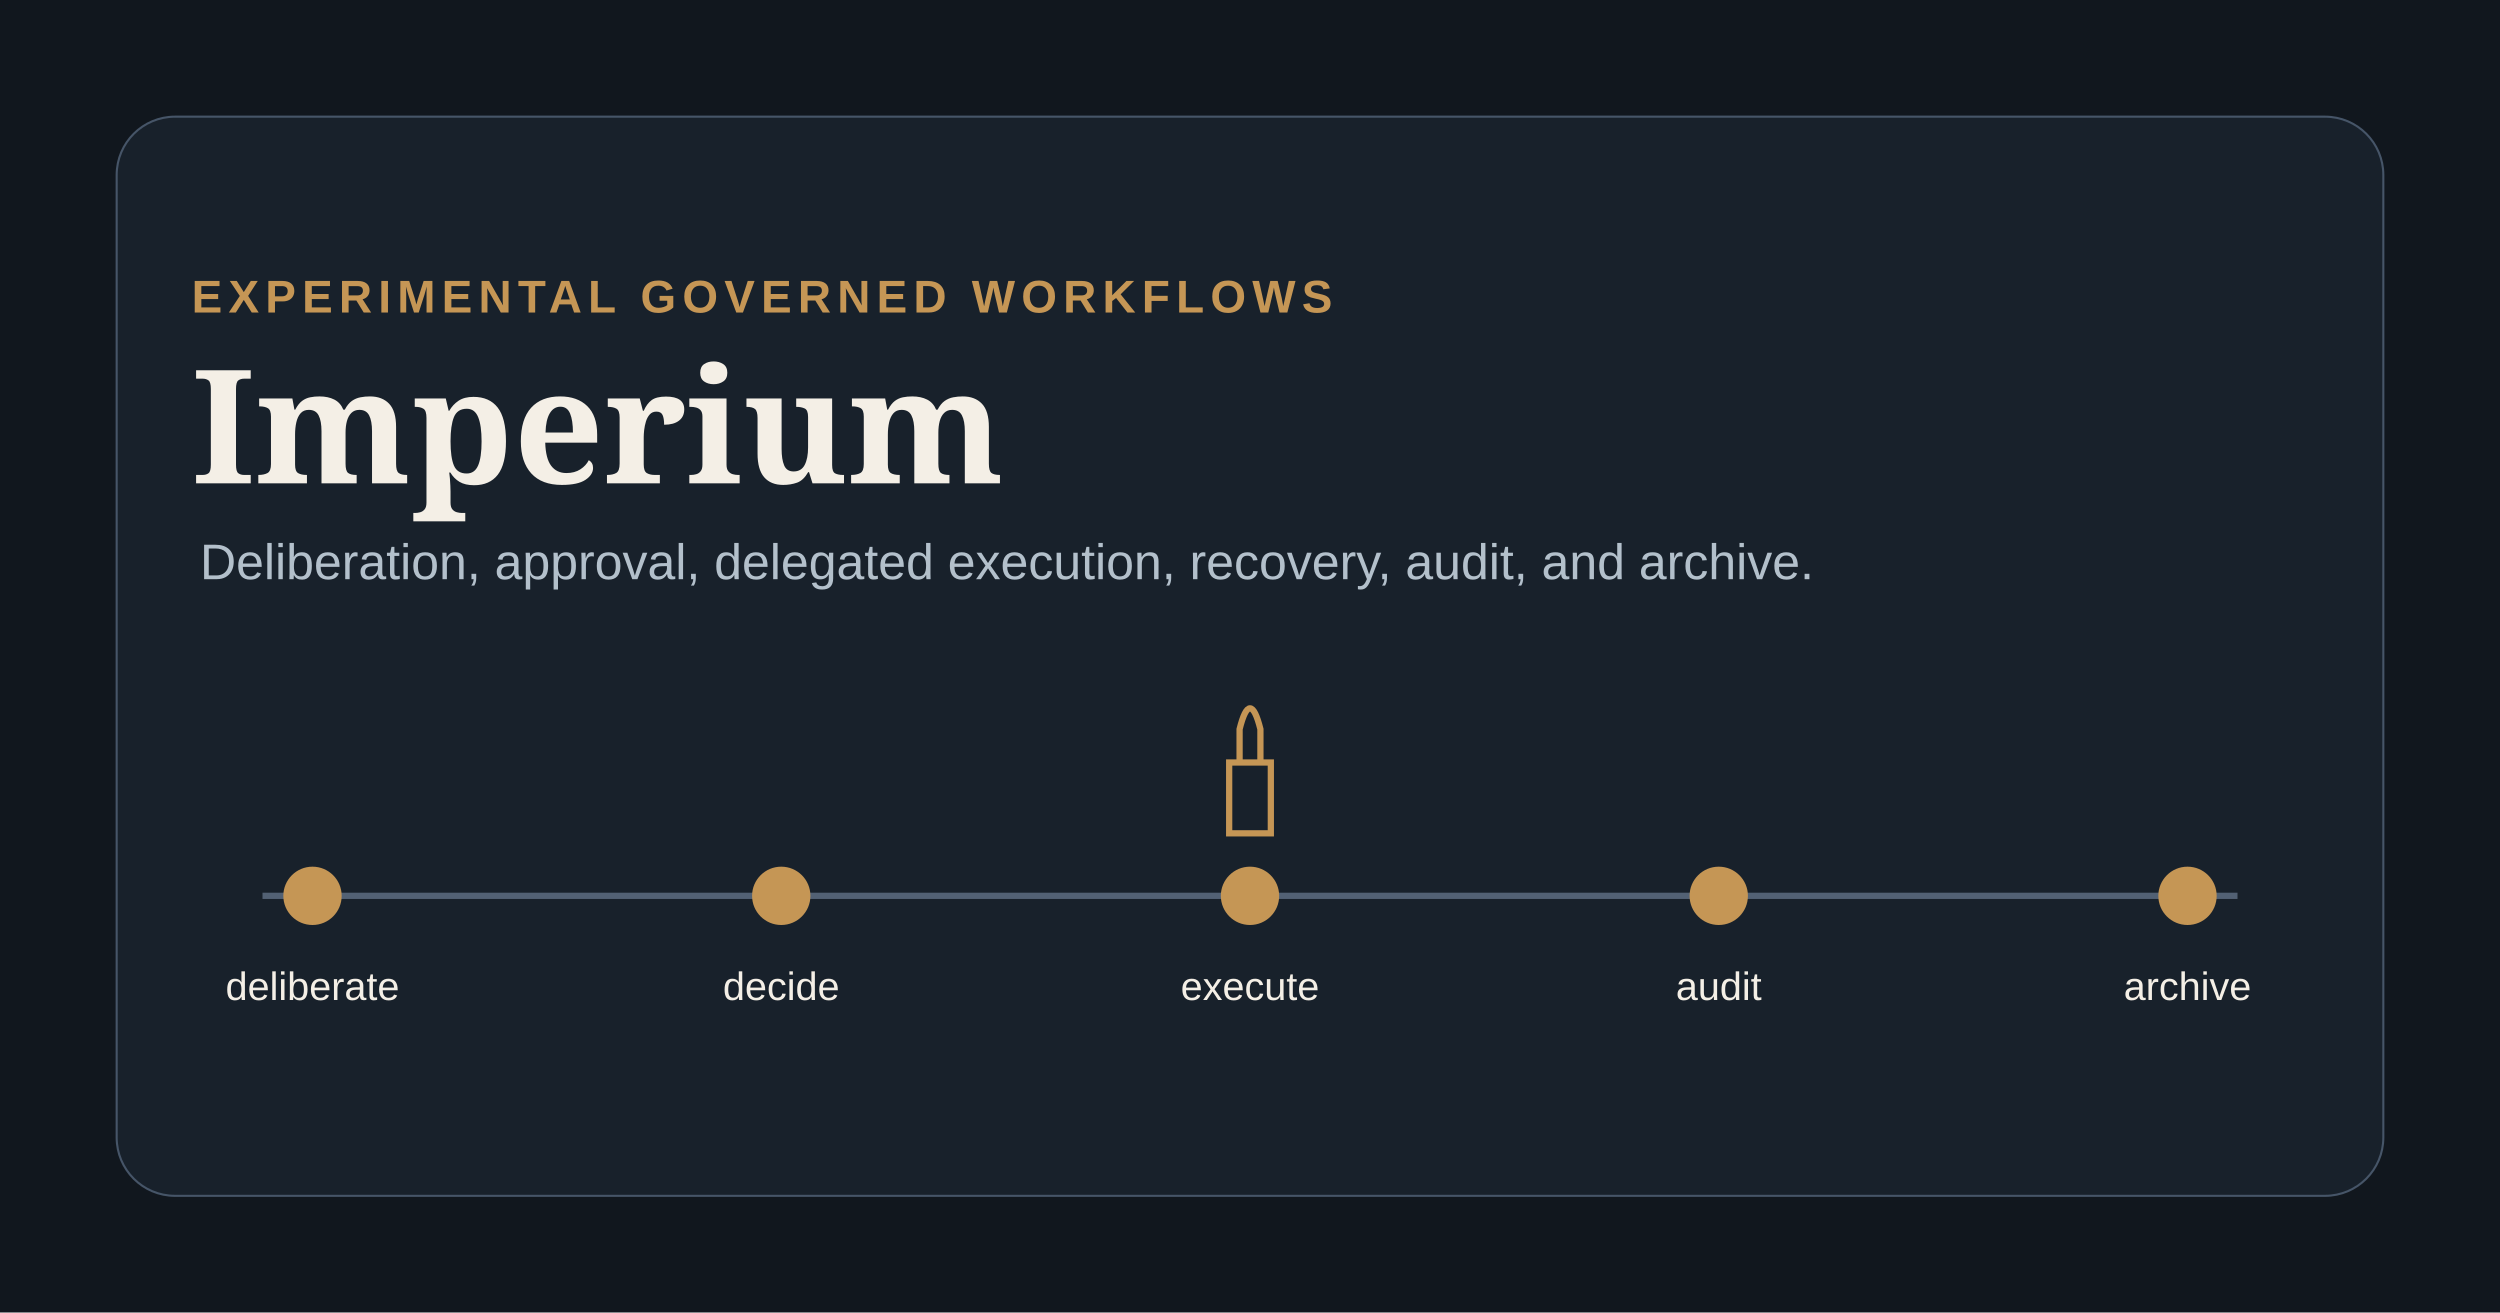
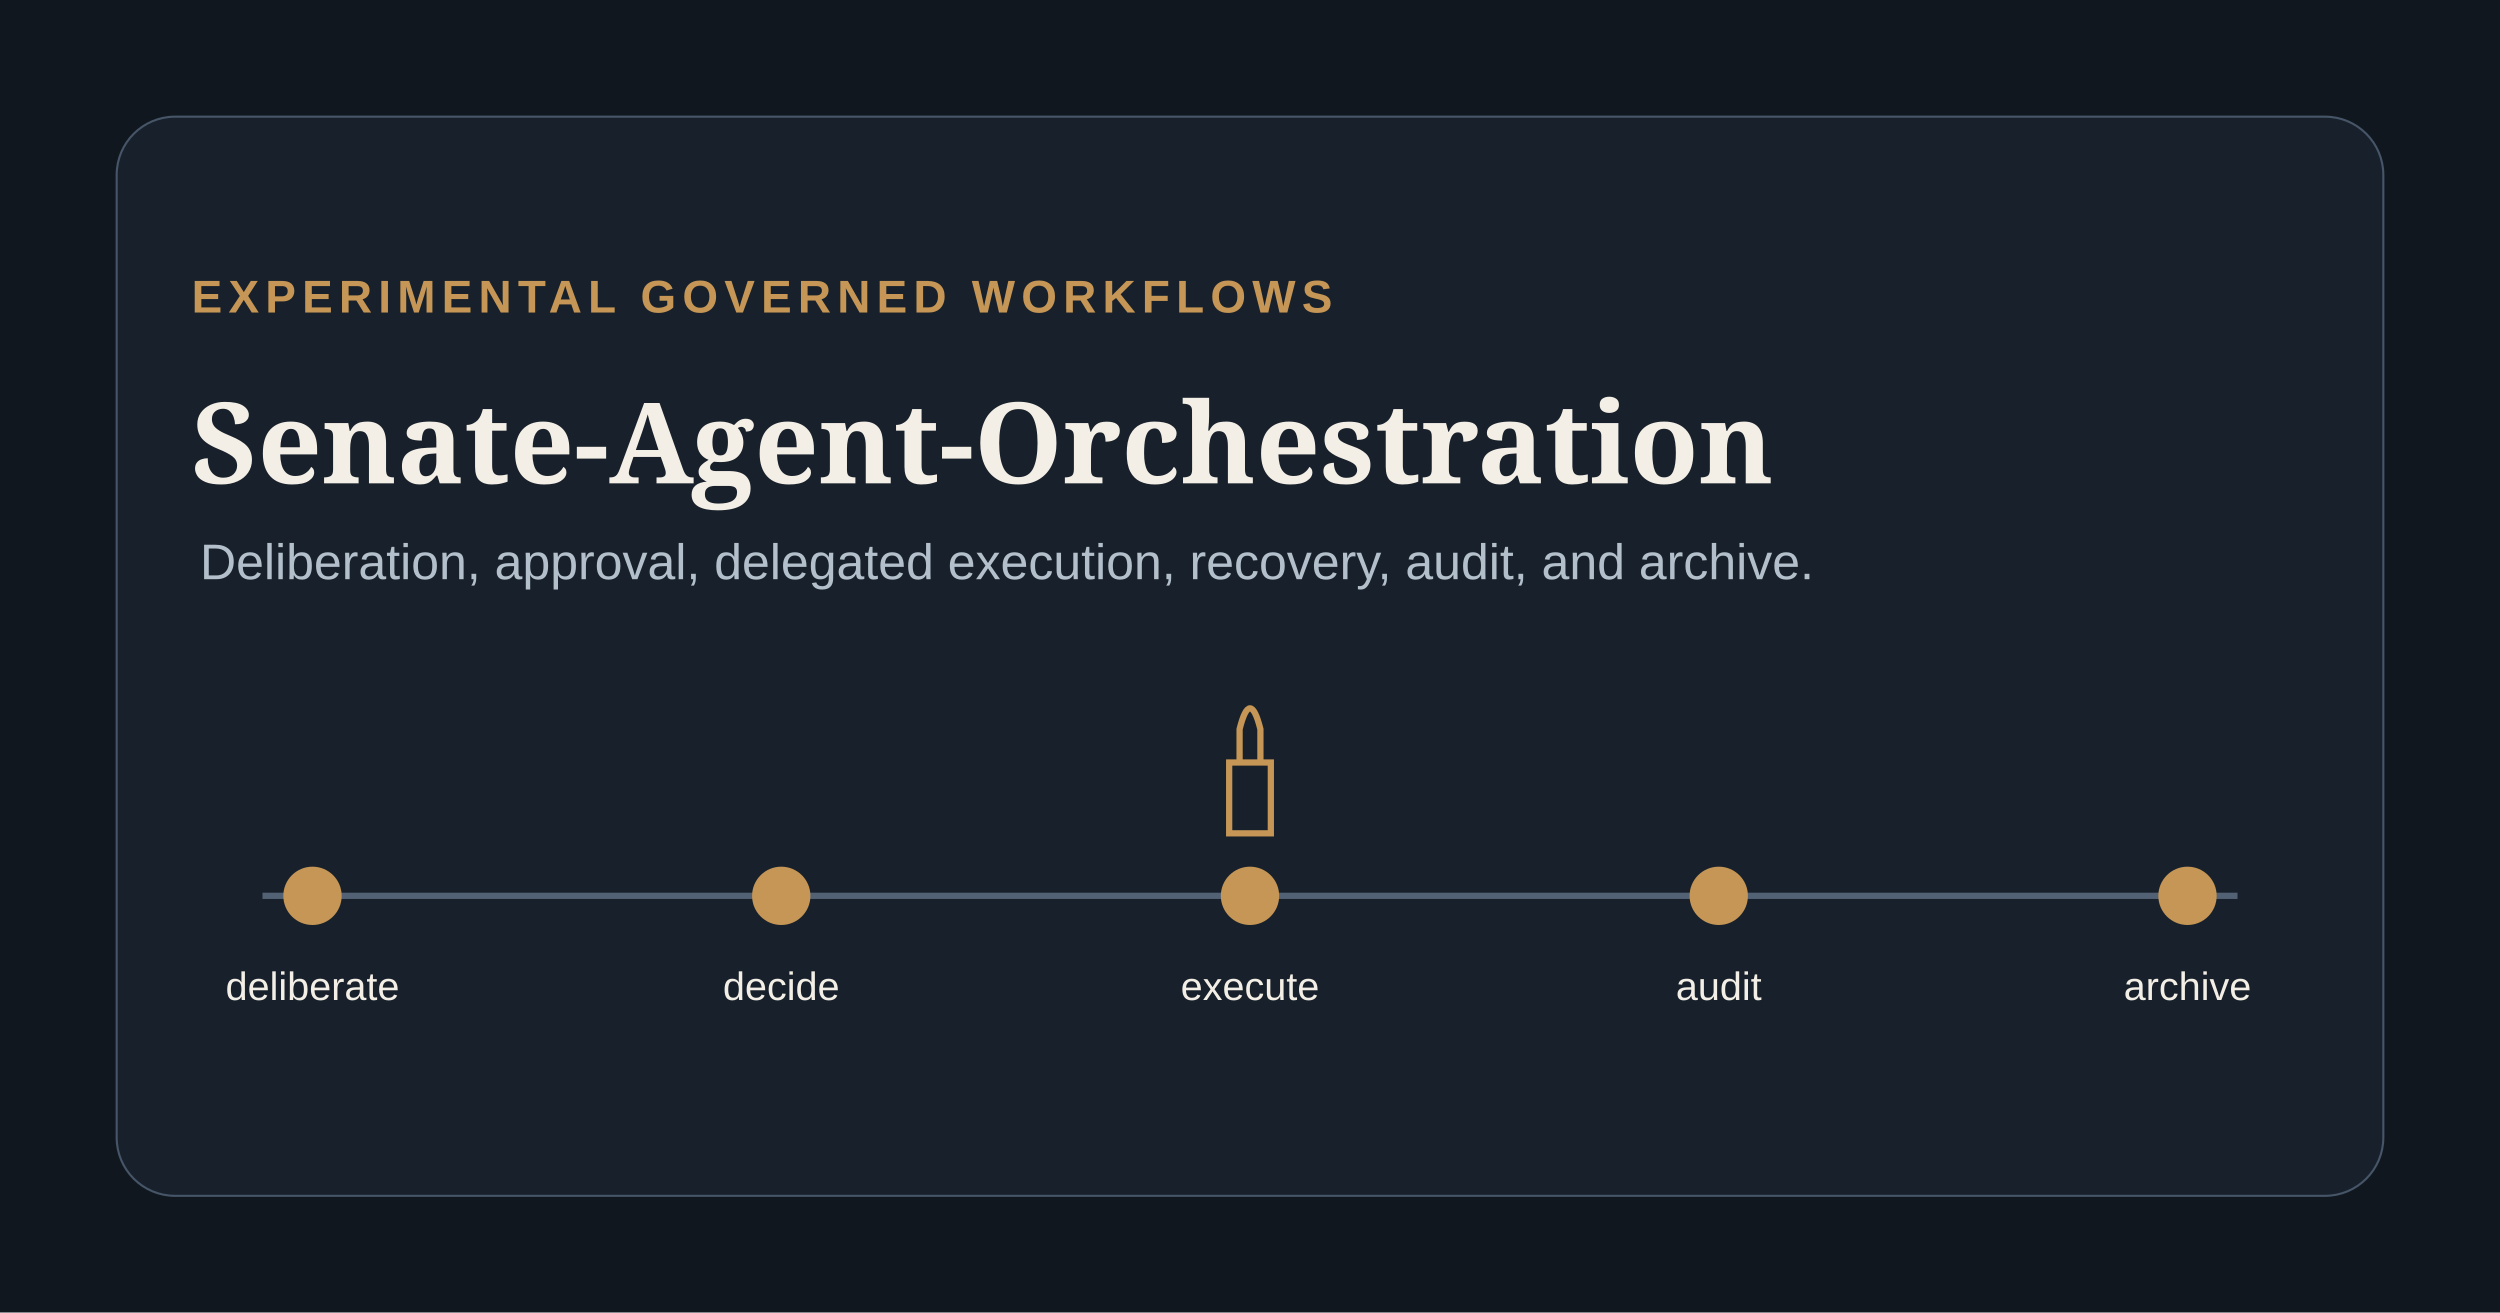
<svg xmlns="http://www.w3.org/2000/svg" width="1200" height="630" viewBox="0 0 1200 630" role="img" aria-labelledby="title desc">
  <rect width="1200" height="630" fill="#11171E" />
  <rect x="56" y="56" width="1088" height="518" rx="28" fill="#18212B" stroke="#465568" />
  <text x="92" y="150" fill="#C59655" font-family="Arial,sans-serif" font-size="22" font-weight="700" letter-spacing="3">EXPERIMENTAL GOVERNED WORKFLOWS</text>
-   <text x="92" y="232" fill="#F4EFE6" font-family="Georgia,serif" font-size="76" font-weight="700">Imperium</text>
+   <text x="92" y="232" fill="#F4EFE6" font-family="Georgia,serif" font-size="54" font-weight="700">Senate-Agent-Orchestration</text>
  <text x="96" y="278" fill="#B3C0CB" font-family="Arial,sans-serif" font-size="24">Deliberation, approval, delegated execution, recovery, audit, and archive.</text>
  <path d="M126 430 H1074" stroke="#526174" stroke-width="3" />
  <g font-family="Arial,sans-serif" text-anchor="middle">
    <g fill="#C59655">
      <circle cx="150" cy="430" r="14" />
      <circle cx="375" cy="430" r="14" />
      <circle cx="600" cy="430" r="14" />
      <circle cx="825" cy="430" r="14" />
      <circle cx="1050" cy="430" r="14" />
    </g>
    <g fill="#F4EFE6" font-size="19">
      <text x="150" y="480">deliberate</text>
      <text x="375" y="480">decide</text>
      <text x="600" y="480">execute</text>
      <text x="825" y="480">audit</text>
      <text x="1050" y="480">archive</text>
    </g>
    <path d="M590 366 L610 366 L610 400 L590 400Z" fill="none" stroke="#C59655" stroke-width="3" />
    <path d="M595 366 V350 Q600 330 605 350 V366" fill="none" stroke="#C59655" stroke-width="3" />
  </g>
</svg>
